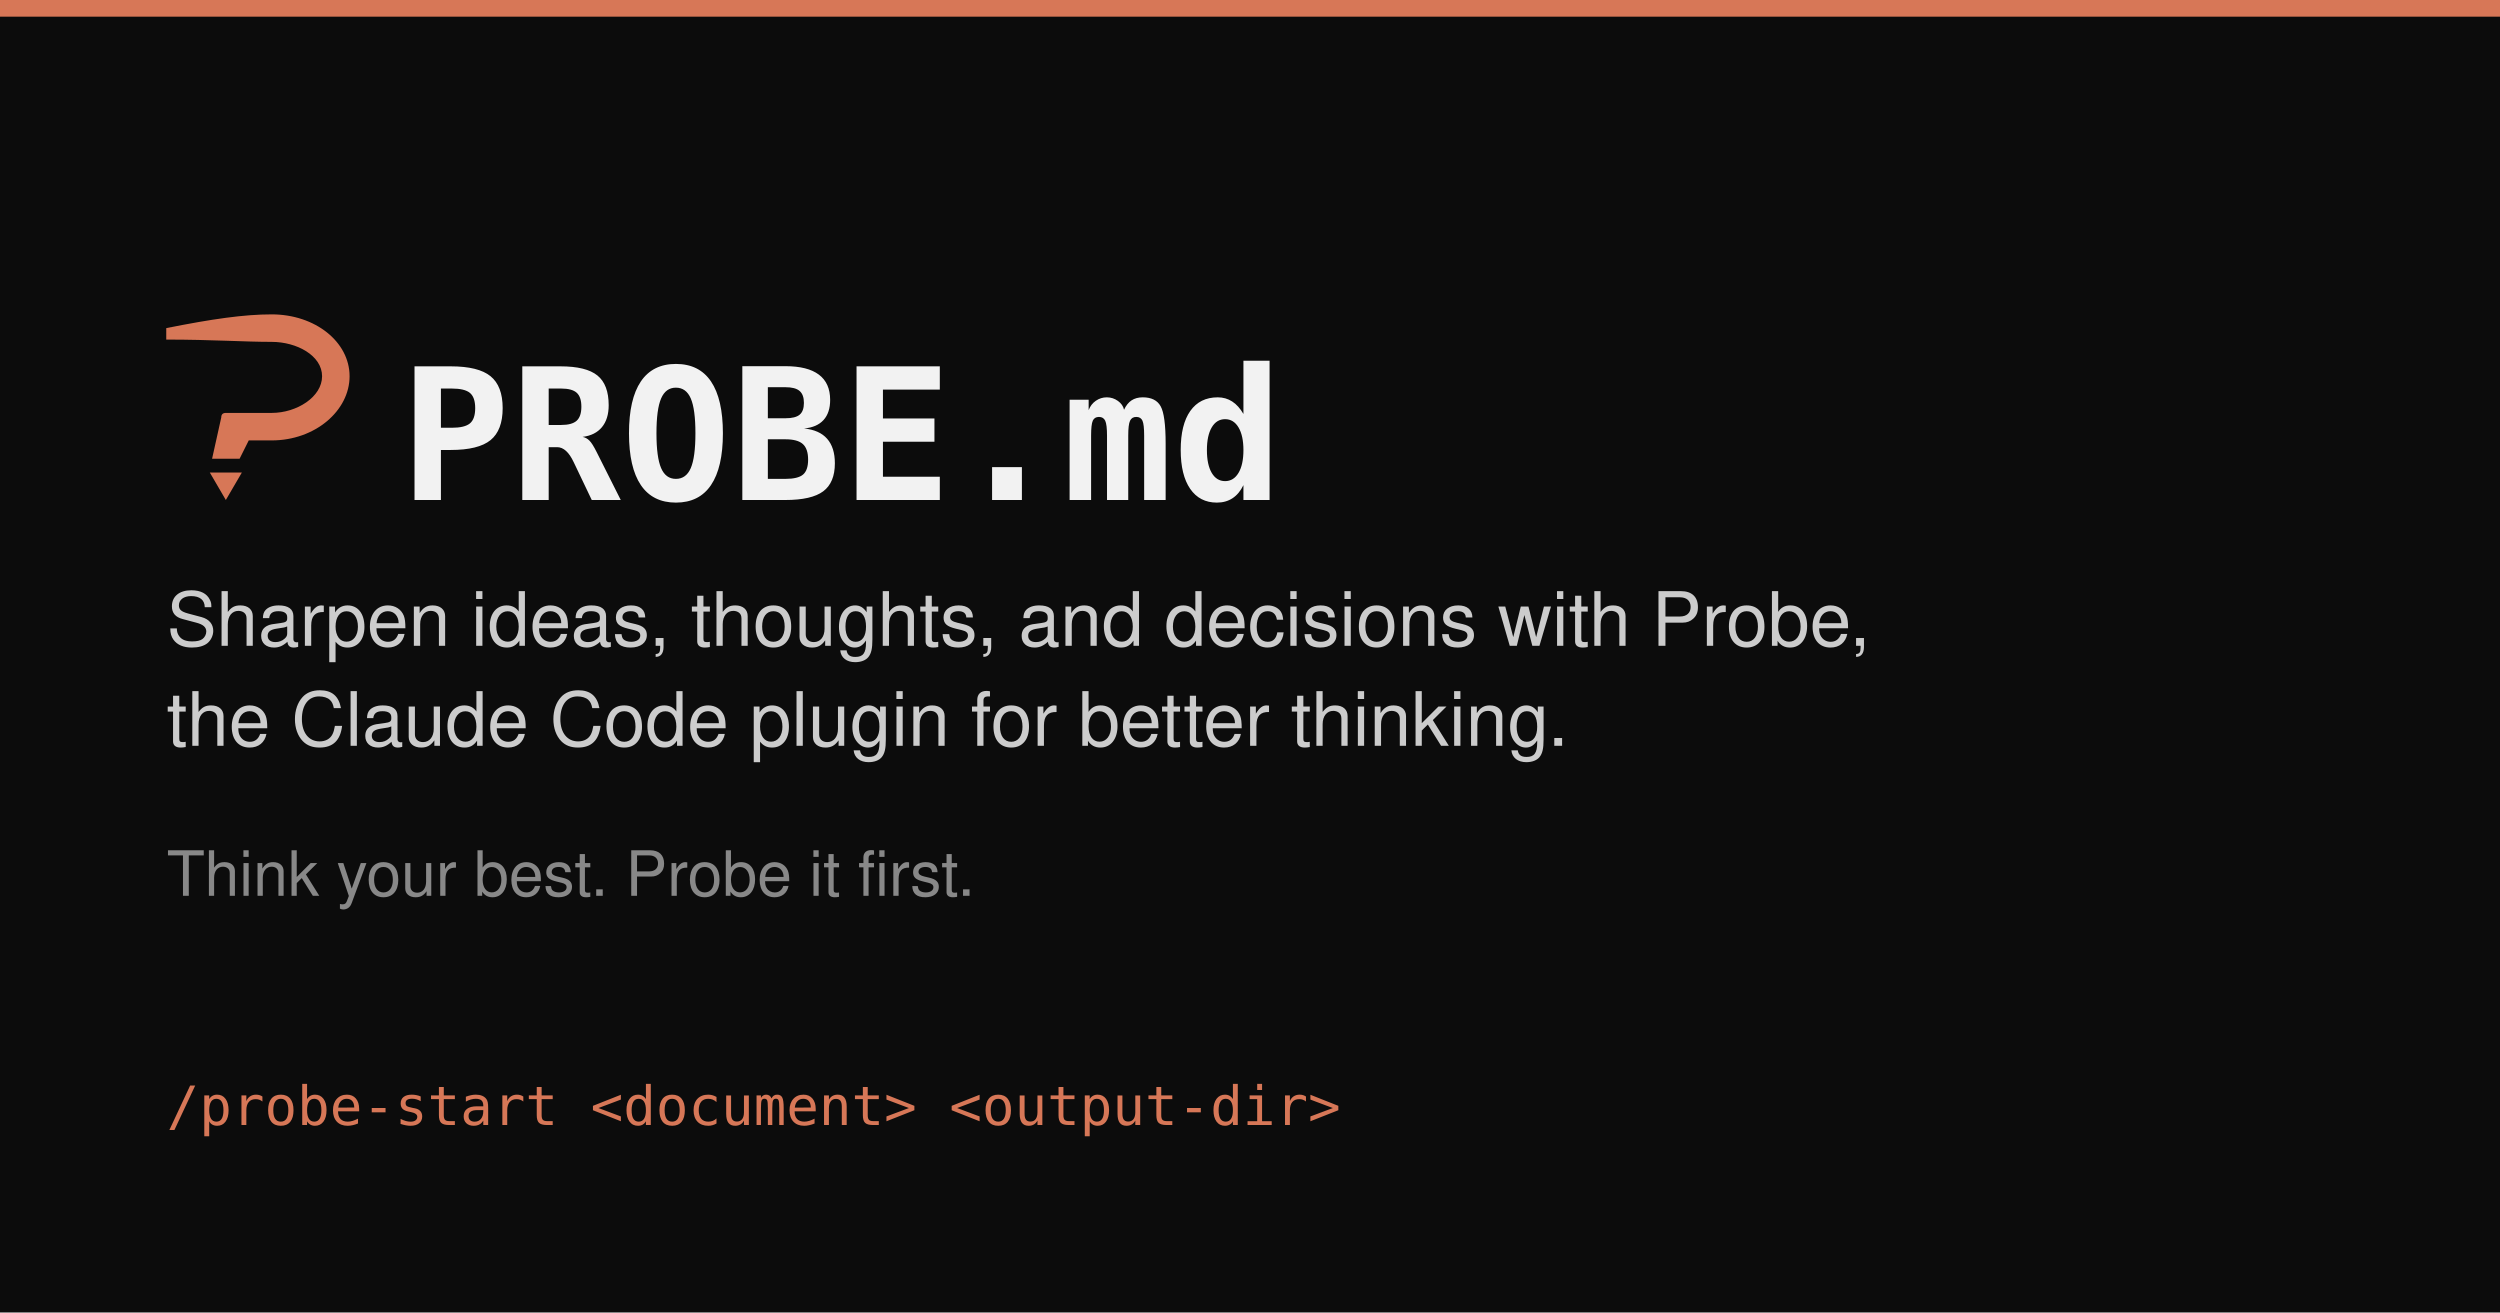
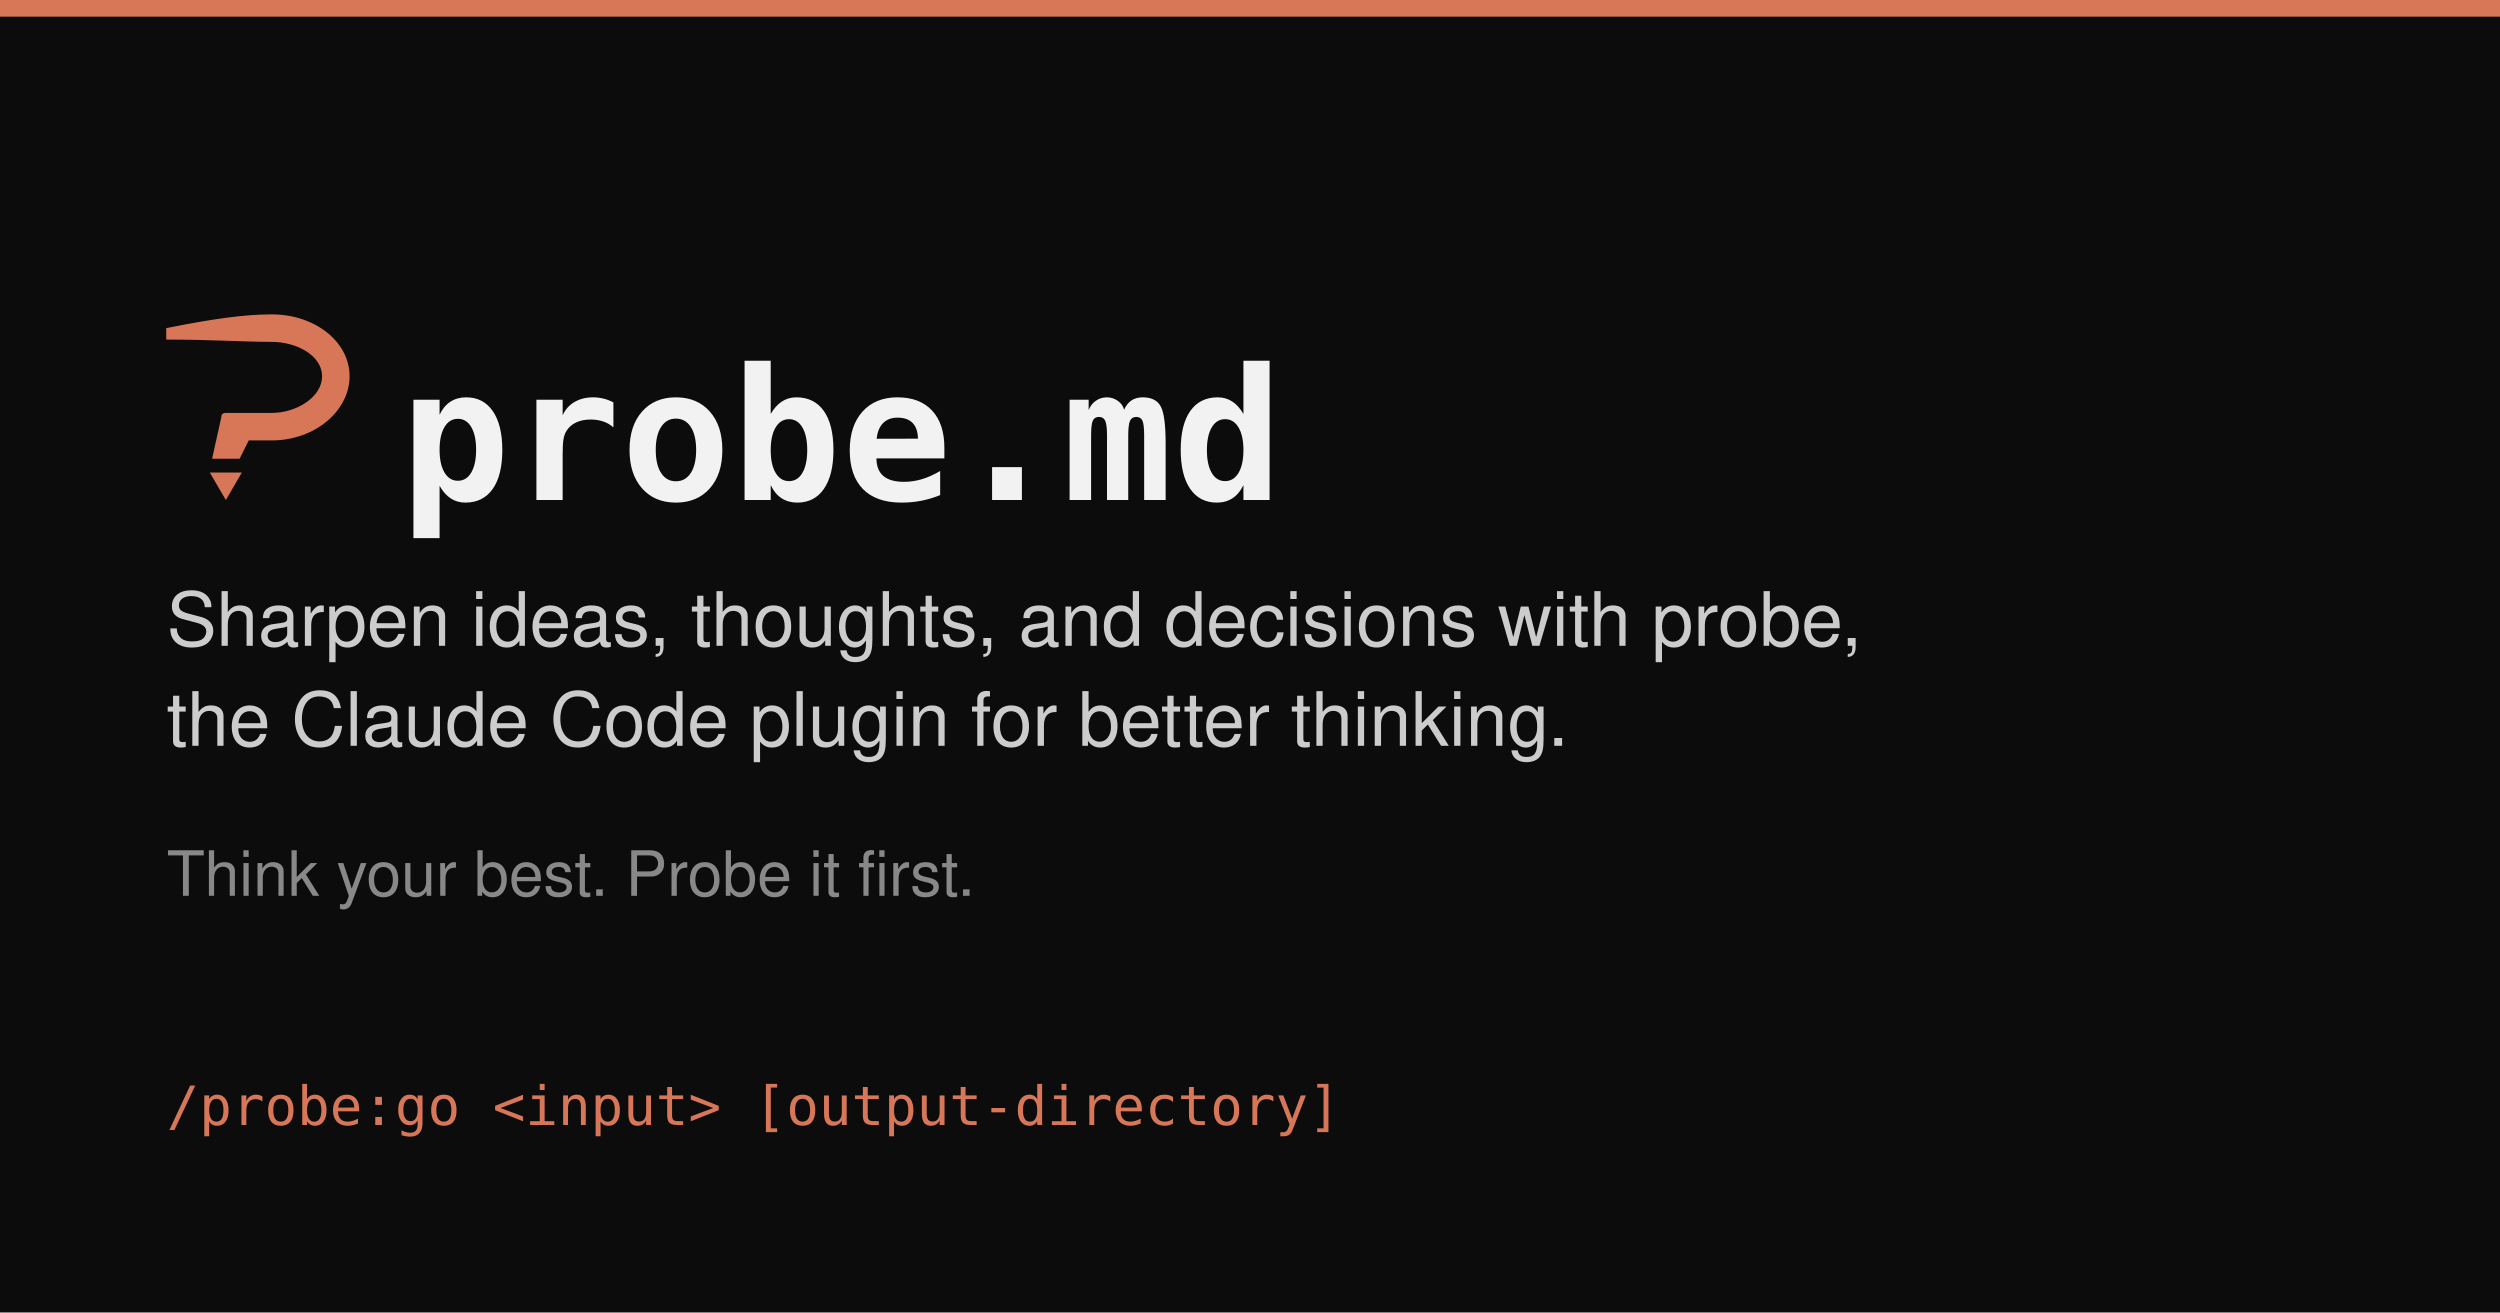
<svg xmlns="http://www.w3.org/2000/svg" width="1200" height="630" viewBox="0 0 1200 630">
  <rect width="1200" height="630" fill="#0C0C0C" />
  <rect x="0" y="0" width="1200" height="8" fill="#D77757" />
  <g fill="#D77757" transform="translate(71 130) scale(1.1)">
    <path d="M8 25 C28 21 42 19 54 19 C73 19 88 31 88 46 C88 61 73 74 54 74 L44 74 L40 82 L28 82 L32 64 Q32 62 34 62 L54 62 C65 62 76 55 76 46 C76 37 65 31 54 31 C42 31 28 30 8 30 Z" />
    <path d="M27 88 H41 L34 100 Z" />
  </g>
-   <text x="192" y="240" font-family="monospace" font-size="88" font-weight="bold" fill="#F2F2F2">PROBE.md</text>
-   <text x="80" y="310" font-family="-apple-system, Segoe UI, Helvetica, Arial, sans-serif" font-size="36" fill="#CCCCCC">Sharpen ideas, thoughts, and decisions with Probe,</text>
+   <text x="192" y="240" font-family="monospace" font-size="88" font-weight="bold" fill="#F2F2F2">probe.md</text>
+   <text x="80" y="310" font-family="-apple-system, Segoe UI, Helvetica, Arial, sans-serif" font-size="36" fill="#CCCCCC">Sharpen ideas, thoughts, and decisions with probe,</text>
  <text x="80" y="358" font-family="-apple-system, Segoe UI, Helvetica, Arial, sans-serif" font-size="36" fill="#CCCCCC">the Claude Code plugin for better thinking.</text>
  <text x="80" y="430" font-family="-apple-system, Segoe UI, Helvetica, Arial, sans-serif" font-size="30" fill="#888888">Think your best. Probe it first.</text>
-   <text x="80" y="540" font-family="monospace" font-size="26" fill="#D77757">/probe-start &lt;document&gt; &lt;output-dir&gt;</text>
+   <text x="80" y="540" font-family="monospace" font-size="26" fill="#D77757">/probe:go &lt;input&gt; [output-directory]</text>
</svg>
